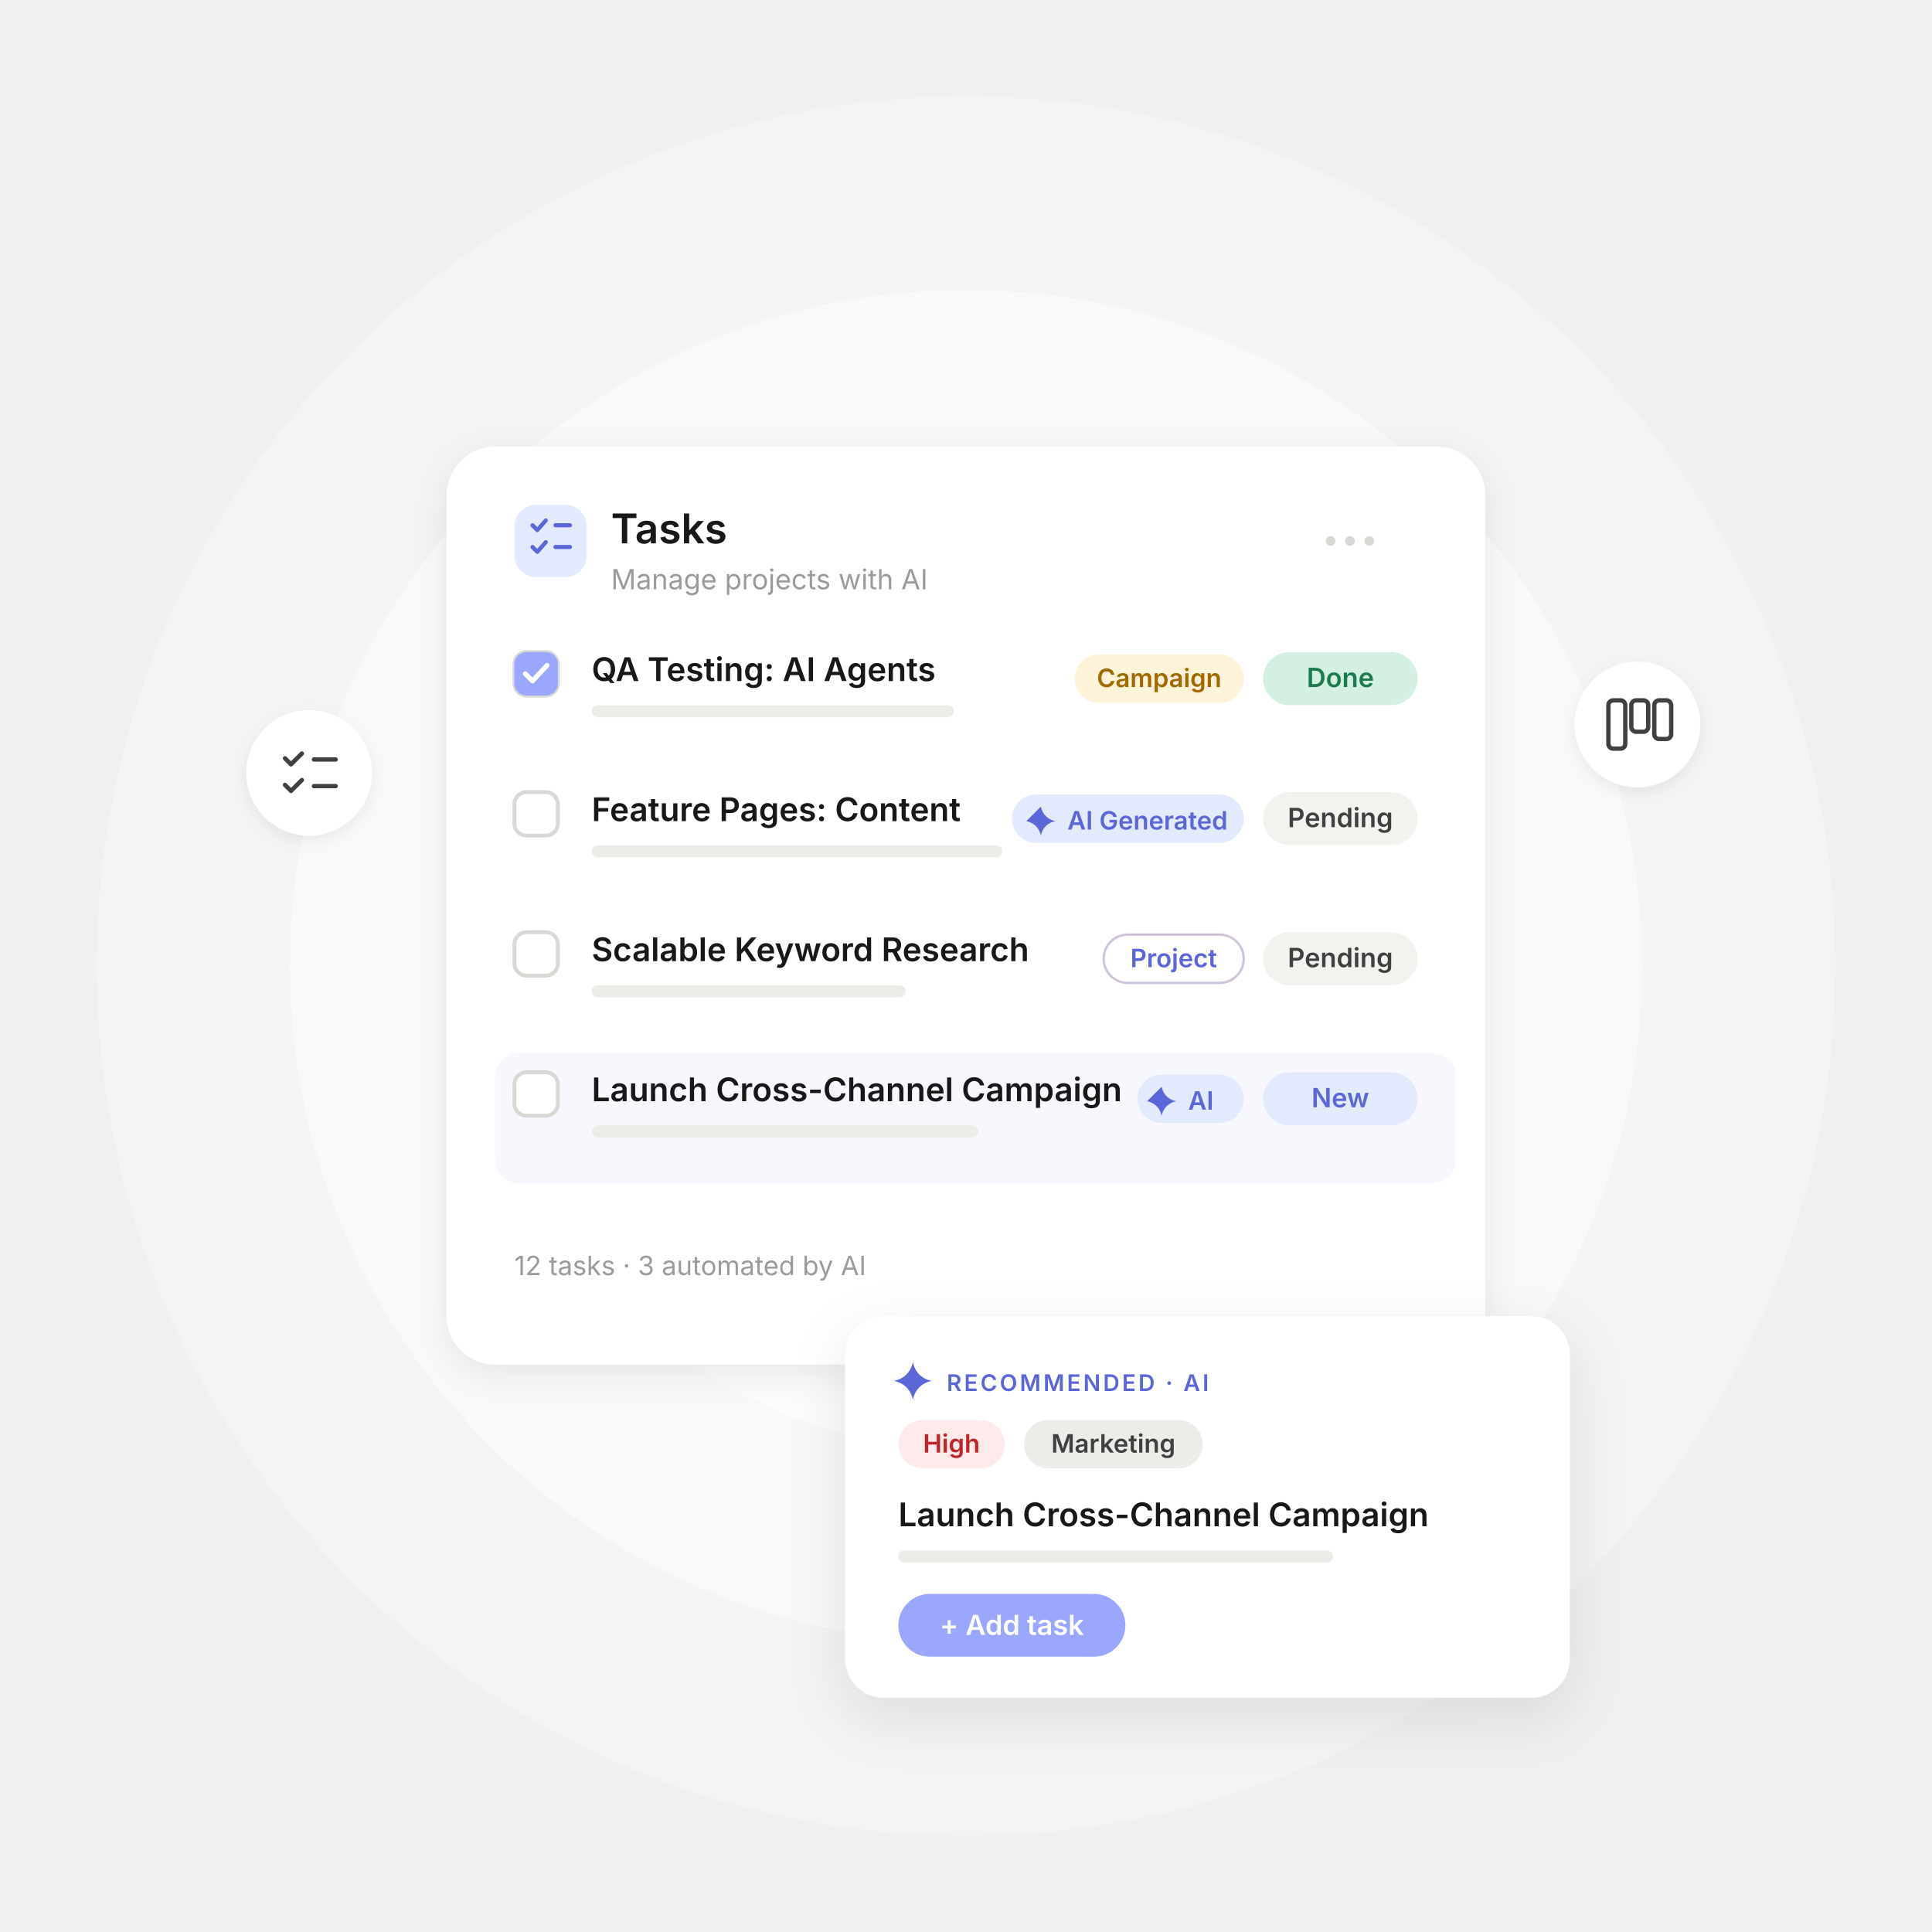
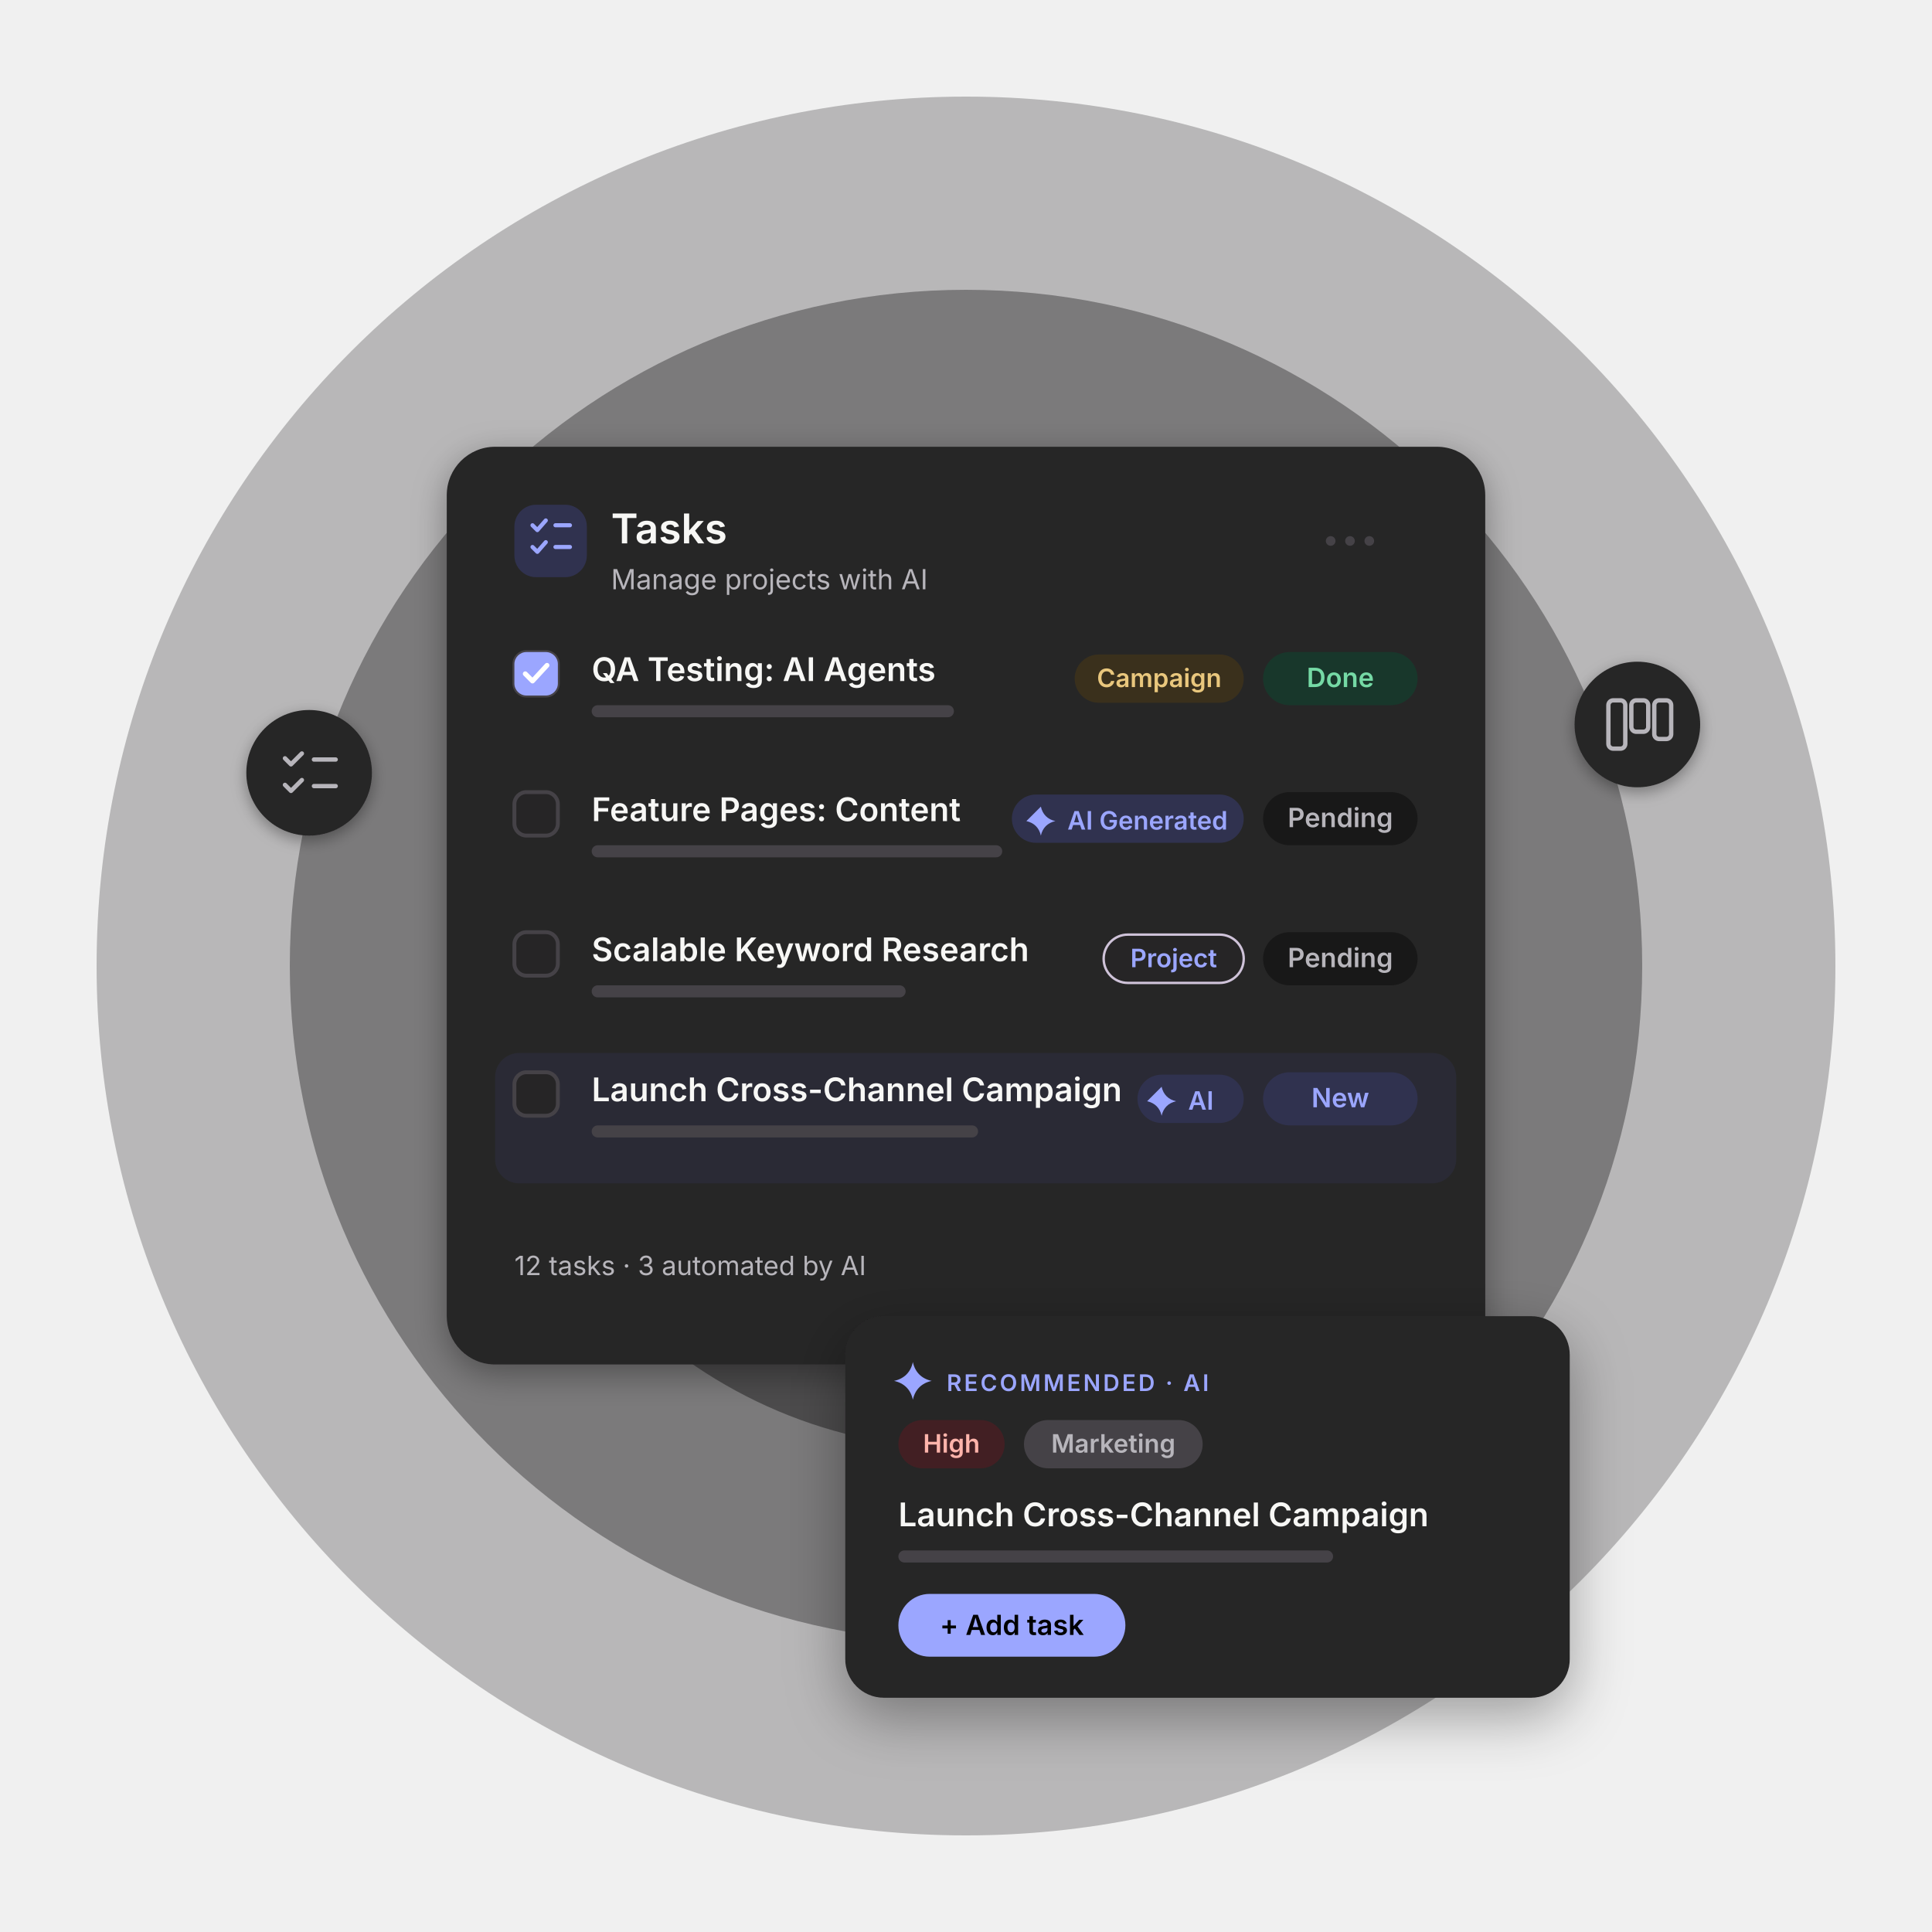
<svg xmlns="http://www.w3.org/2000/svg" viewBox="0 0 800 800" preserveAspectRatio="xMidYMid meet" fill="none" font-family="Geist, Inter, -apple-system, 'Segoe UI', sans-serif" role="img" aria-label="AI Tasks — manage projects with AI, automated statuses and AI-recommended next tasks">
  <defs>
    <filter id="shadowMd" x="-30%" y="-30%" width="160%" height="160%">
      <feDropShadow dx="0" dy="4" stdDeviation="7" flood-color="#181818" flood-opacity="0.08" />
    </filter>
    <filter id="shadowLg" x="-40%" y="-40%" width="180%" height="180%">
      <feDropShadow dx="0" dy="8" stdDeviation="12" flood-color="#181818" flood-opacity="0.10" />
    </filter>
    <filter id="shadowSm" x="-40%" y="-40%" width="180%" height="180%">
      <feDropShadow dx="0" dy="2" stdDeviation="3" flood-color="#181818" flood-opacity="0.07" />
    </filter>
  </defs>
  <style>
+ /* Website dark palette. Keep this branch-local skin separate from the
+        shared light mockup sources; geometry, media and timing stay intact. */
+     svg { color-scheme: dark; }
+     rect[fill="#FFFFFF"], circle[fill="#FFFFFF"], ellipse[fill="#FFFFFF"],
+     rect[fill="#F7F7F5"], circle[fill="#F7F7F5"] { fill: #262526; }
+     [fill="#F2F2EF"], [fill="#F3F3F0"], [fill="#F5F5F2"] { fill: #181818; }
+     [fill="#ECECE9"], [fill="#D8D8D4"], [fill="#DBDBD7"],
+     [fill="#E8E8E4"], [fill="#DCDCD8"] { fill: #454247; }
+     [stroke="#ECECE9"], [stroke="#DBDBD7"], [stroke="#D8D8D4"],
+     [stroke="#E8E8E4"] { stroke: #454247; }
+     [fill="#181818"] { fill: #F7F7F5; }
+     text[fill="#FFFFFF"] { fill: #000000; }
+     [stroke="#181818"] { stroke: #F7F7F5; }
+     [fill="#404040"], [fill="#9B9B9B"] { fill: #B7B5BB; }
+     [stroke="#404040"], [stroke="#9B9B9B"] { stroke: #B7B5BB; }
+     [fill="#E4EAFD"], [fill="#EDF1FE"], [fill="#EBEEFE"] { fill: #30324F; }
+     [fill="#5B67D8"] { fill: #9BA6FF; }
+     [stroke="#5B67D8"] { stroke: #9BA6FF; }
+     [fill="#D4F0E3"], [fill="#E8F5EE"] { fill: #18372B; }
+     [fill="#DEDEDA"], [fill="#DEDEDa"] { fill: #454247; }
+     [fill="#FEF3D8"] { fill: #3A301C; }
+     [fill="#A06A00"] { fill: #E9C77D; }
+     [fill="#FDEAEA"] { fill: #421F23; }
+     [fill="#C0252A"] { fill: #FFB4AB; }
+     [fill="#1E7A4F"], [fill="#3DAA74"] { fill: #75D9A5; }
+     [stroke="#1E7A4F"], [stroke="#3DAA74"] { stroke: #75D9A5; }
+     [flood-color="#181818"] { flood-color: #000000; flood-opacity: 0.35; }
    .a { animation-duration: 10s; animation-iteration-count: infinite; animation-timing-function: linear; }

    @keyframes haloIn { 0% {opacity:0} 8% {opacity:1} 96% {opacity:1} 100% {opacity:0} }
    .halo { animation-name: haloIn; }

    @keyframes cardIn {
      0%, 3% { opacity:0; transform: translateY(18px) scale(0.965); }
      8.5%   { opacity:1; transform: translateY(-2px) scale(1.006); }
      11%    { transform: translateY(0) scale(1); }
      96%    { opacity:1; transform: none; }
      100%   { opacity:0; transform: none; }
    }
    .card { animation-name: cardIn; transform-box: fill-box; transform-origin: center; }

    @keyframes rowIn1 { 0%,8%  {opacity:0; transform:translateY(10px)} 13% {opacity:1; transform:translateY(0)} 100% {opacity:1} }
    @keyframes rowIn2 { 0%,10% {opacity:0; transform:translateY(10px)} 15% {opacity:1; transform:translateY(0)} 100% {opacity:1} }
    @keyframes rowIn3 { 0%,12% {opacity:0; transform:translateY(10px)} 17% {opacity:1; transform:translateY(0)} 100% {opacity:1} }
    .row1{animation-name:rowIn1}.row2{animation-name:rowIn2}.row3{animation-name:rowIn3}

    @keyframes sideIn1 { 0%,14% {opacity:0; transform:scale(0)} 17% {opacity:1; transform:scale(1.1)} 19% {transform:scale(1)} 96% {opacity:1; transform:scale(1)} 100% {opacity:0; transform:scale(1)} }
    @keyframes sideIn2 { 0%,16% {opacity:0; transform:scale(0)} 19% {opacity:1; transform:scale(1.1)} 21% {transform:scale(1)} 96% {opacity:1; transform:scale(1)} 100% {opacity:0; transform:scale(1)} }
    .side1{animation-name:sideIn1; transform-box:fill-box; transform-origin:center}
    .side2{animation-name:sideIn2; transform-box:fill-box; transform-origin:center}

    @keyframes floatY { 0%{transform:translateY(0)} 50%{transform:translateY(-4px)} 100%{transform:translateY(0)} }
    .floatB { animation: floatY 5.4s ease-in-out infinite; animation-delay: -2.2s; }
    .floatC { animation: floatY 5s ease-in-out infinite; animation-delay: -1.1s; }

    /* Beat 1: AI writes row-2 description */
    @keyframes descWrite { 0%,22% {transform:scaleX(0)} 30% {transform:scaleX(1)} 100% {transform:scaleX(1)} }
    .descBar { animation-name: descWrite; transform-box: fill-box; transform-origin: 0% 50%; }
    @keyframes writeSpark {
      0%,22% {opacity:0}
      24% {opacity:1} 26% {opacity:0.35} 28% {opacity:1}
      30.5%,100% {opacity:0}
    }
    .writeSpark { animation-name: writeSpark; }
    @keyframes aiBadgeIn { 0%,30% {opacity:0; transform:scale(0)} 32.5% {opacity:1; transform:scale(1.15)} 34% {transform:scale(1)} 100% {opacity:1; transform:scale(1)} }
    .aiBadge { animation-name: aiBadgeIn; transform-box: fill-box; transform-origin: center; }

    /* Beat 2: automation completes row 1 */
    @keyframes tickIn { 0%,37% {opacity:0; transform:scale(0)} 39.5% {opacity:1; transform:scale(1.2)} 41% {transform:scale(1)} 100% {opacity:1; transform:scale(1)} }
    .tick { animation-name: tickIn; transform-box: fill-box; transform-origin: center; }
    @keyframes pendOut { 0%,8% {opacity:0} 13% {opacity:1} 41% {opacity:1} 43.5%,100% {opacity:0} }
    @keyframes doneIn  { 0%,42.5% {opacity:0; transform:scale(0.7)} 44.5% {opacity:1; transform:scale(1.12)} 46% {transform:scale(1)} 100% {opacity:1; transform:scale(1)} }
    .pend1 { animation-name: pendOut; }
    .done1 { animation-name: doneIn; transform-box: fill-box; transform-origin: center; }

    /* Beat 3: recommended card arrives */
    @keyframes recIn { 0%,48% {opacity:0; transform:translateY(26px)} 53.5% {opacity:1; transform:translateY(-3px)} 55.5% {transform:translateY(0)} 96% {opacity:1} 100% {opacity:0} }
    .rec { animation-name: recIn; }
    @keyframes recBadge1 { 0%,55% {opacity:0; transform:scale(0)} 57.5% {opacity:1; transform:scale(1.15)} 59% {transform:scale(1)} 100% {opacity:1; transform:scale(1)} }
    @keyframes recBadge2 { 0%,57% {opacity:0; transform:scale(0)} 59.5% {opacity:1; transform:scale(1.15)} 61% {transform:scale(1)} 100% {opacity:1; transform:scale(1)} }
    .recB1{animation-name:recBadge1; transform-box:fill-box; transform-origin:center}
    .recB2{animation-name:recBadge2; transform-box:fill-box; transform-origin:center}

    /* Beat 4: add task click, dot, new row */
    @keyframes addClick {
      0%, 62% { transform: scale(1); }
      63.2%   { transform: scale(0.92); }
      64.5%   { transform: scale(1); }
      100%    { transform: scale(1); }
    }
    .addBtn { animation-name: addClick; transform-box: fill-box; transform-origin: center; }
    @keyframes clickRipple {
      0%, 62.8% { opacity: 0; transform: scale(0.5); }
      63.5%     { opacity: 0.7; transform: scale(0.8); }
      67%       { opacity: 0; transform: scale(1.5); }
      100%      { opacity: 0; transform: scale(1.5); }
    }
    .ripple { animation-name: clickRipple; transform-box: fill-box; transform-origin: center; }

    @keyframes linkIn { 0%,64% {opacity:0} 67% {opacity:0.9} 96% {opacity:0.9} 100% {opacity:0} }
    .links { animation-name: linkIn; }
    @keyframes dotV { 0%,65.6% {opacity:0} 67% {opacity:1} 70.6% {opacity:1} 72%,100% {opacity:0} }
    .dot { animation-name: dotV; }

    @keyframes row4In { 0%,71.5% {opacity:0; transform:translateY(8px)} 76% {opacity:1; transform:translateY(0)} 100% {opacity:1} }
    .row4 { animation-name: row4In; }
    @keyframes tintFlash {
      0%,71.5% {opacity:0}
      74%      {opacity:0.85}
      80%      {opacity:0.35}
      100%     {opacity:0.35}
    }
    .tint { animation-name: tintFlash; }
    @keyframes newIn { 0%,76% {opacity:0; transform:scale(0)} 78.5% {opacity:1; transform:scale(1.15)} 80% {transform:scale(1)} 100% {opacity:1; transform:scale(1)} }
    .newPill { animation-name: newIn; transform-box: fill-box; transform-origin: center; }

    @keyframes cap1 { 0%,16% {opacity:0} 20% {opacity:1} 74% {opacity:1} 76.5%,100% {opacity:0} }
    @keyframes cap2 { 0%,76.5% {opacity:0} 79% {opacity:1} 100% {opacity:1} }
    .cap1{animation-name:cap1}.cap2{animation-name:cap2}

    @keyframes twinkle { 0%,100% {transform:scale(1) rotate(0deg)} 50% {transform:scale(1.18) rotate(12deg)} }
    .sparkle { animation: twinkle 2.6s ease-in-out infinite; transform-box: fill-box; transform-origin: center; }

    @media (prefers-reduced-motion: reduce) {
      * { animation: none !important; }
    }
  </style>
  <g class="a halo">
    <circle cx="400" cy="400" r="360" fill="#FFFFFF" opacity="0.28" />
    <circle cx="400" cy="400" r="280" fill="#FFFFFF" opacity="0.42" />
    <circle cx="400" cy="400" r="200" fill="#FFFFFF" opacity="0.55" />
  </g>
  <g class="a links" stroke="#CFC3D9" stroke-width="1.6" stroke-dasharray="1 6" stroke-linecap="round" fill="none">
    <path d="M 385 548 C 345 528, 305 505, 282 474" />
  </g>
  <g class="a card">
    <g filter="url(#shadowMd)">
      <rect x="185" y="185" width="430" height="380" rx="20" fill="#FFFFFF" />
    </g>
    <rect x="213" y="209" width="30" height="30" rx="9" fill="#E4EAFD" />
    <g stroke="#5B67D8" stroke-width="1.7" stroke-linecap="round" stroke-linejoin="round" fill="none">
      <path d="M 220.5 217.5 L 222.5 219.5 L 226 215.5" />
      <line x1="230" y1="217.5" x2="236" y2="217.5" />
      <path d="M 220.5 226.5 L 222.5 228.5 L 226 224.5" />
      <line x1="230" y1="226.5" x2="236" y2="226.5" />
    </g>
    <text x="253" y="225" font-size="17" font-weight="600" fill="#181818">Tasks</text>
    <text x="253" y="244" font-size="11.5" fill="#9B9B9B">Manage projects with AI</text>
    <g fill="#D8D8D4">
      <circle cx="551" cy="224" r="2" />
      <circle cx="559" cy="224" r="2" />
      <circle cx="567" cy="224" r="2" />
    </g>
    <g class="a row1">
      <rect x="213" y="270" width="18" height="18" rx="5" fill="#FFFFFF" stroke="#D8D8D4" stroke-width="1.6" />
      <g class="a tick">
        <rect x="213" y="270" width="18" height="18" rx="5" fill="#9BA6FF" />
        <path d="M 217.5 279 L 220.5 282 L 226.5 275.5" stroke="#FFFFFF" stroke-width="2" stroke-linecap="round" stroke-linejoin="round" fill="none" />
      </g>
      <text x="245" y="282" font-size="13.5" font-weight="600" fill="#181818">QA Testing: AI Agents</text>
      <rect x="245" y="292" width="150" height="5" rx="2.5" fill="#ECECE9" />
      <rect x="445" y="271" width="70" height="20" rx="10" fill="#FEF3D8" />
      <text x="480" y="284.5" font-size="10.5" font-weight="600" fill="#A06A00" text-anchor="middle">Campaign</text>
      <g class="a pend1" opacity="0">
        <rect x="523" y="270" width="64" height="22" rx="11" fill="#F2F2EF" />
        <text x="555" y="284.5" font-size="11" font-weight="600" fill="#404040" text-anchor="middle">Pending</text>
      </g>
      <g class="a done1">
        <rect x="523" y="270" width="64" height="22" rx="11" fill="#D4F0E3" />
        <text x="555" y="284.5" font-size="11" font-weight="600" fill="#1E7A4F" text-anchor="middle">Done</text>
      </g>
    </g>
    <g class="a row2">
      <rect x="213" y="328" width="18" height="18" rx="5" fill="#FFFFFF" stroke="#D8D8D4" stroke-width="1.6" />
      <text x="245" y="340" font-size="13.5" font-weight="600" fill="#181818">Feature Pages: Content</text>
      <rect class="a descBar" x="245" y="350" width="170" height="5" rx="2.5" fill="#ECECE9" />
      <path class="a writeSpark" opacity="0" d="M 424 346 C 424.8 349.6, 427.1 351.9, 430.7 352.7 C 427.1 353.5, 424.8 355.8, 424 359.4 C 423.2 355.8, 420.9 353.5, 417.3 352.7 C 420.9 351.9, 423.2 349.6, 424 346 Z" fill="#9BA6FF" />
      <g class="a aiBadge">
        <rect x="419" y="329" width="96" height="20" rx="10" fill="#E4EAFD" />
        <path d="M 431 334 C 431.7 337.2, 433.8 339.3, 437 340 C 433.8 340.7, 431.7 342.8, 431 346 C 430.3 342.8, 428.2 340.7, 425 340 Z" fill="#5B67D8" />
        <text x="442" y="343.5" font-size="10.5" font-weight="600" fill="#5B67D8">AI Generated</text>
      </g>
      <rect x="523" y="328" width="64" height="22" rx="11" fill="#F2F2EF" />
      <text x="555" y="342.5" font-size="11" font-weight="600" fill="#404040" text-anchor="middle">Pending</text>
    </g>
    <g class="a row3">
      <rect x="213" y="386" width="18" height="18" rx="5" fill="#FFFFFF" stroke="#D8D8D4" stroke-width="1.6" />
      <text x="245" y="398" font-size="13.5" font-weight="600" fill="#181818">Scalable Keyword Research</text>
      <rect x="245" y="408" width="130" height="5" rx="2.5" fill="#ECECE9" />
      <rect x="457" y="387" width="58" height="20" rx="10" fill="#FFFFFF" stroke="#CFC3D9" stroke-width="1" />
      <text x="486" y="400.5" font-size="10.5" font-weight="600" fill="#5B67D8" text-anchor="middle">Project</text>
      <rect x="523" y="386" width="64" height="22" rx="11" fill="#F2F2EF" />
      <text x="555" y="400.5" font-size="11" font-weight="600" fill="#404040" text-anchor="middle">Pending</text>
    </g>
    <rect class="a tint" x="205" y="436" width="398" height="54" rx="10" fill="#E4EAFD" opacity="0.35" />
    <g class="a row4">
      <rect x="213" y="444" width="18" height="18" rx="5" fill="#FFFFFF" stroke="#D8D8D4" stroke-width="1.6" />
      <text x="245" y="456" font-size="13.5" font-weight="600" fill="#181818">Launch Cross-Channel Campaign</text>
      <rect x="245" y="466" width="160" height="5" rx="2.5" fill="#ECECE9" />
      <rect x="471" y="445" width="44" height="20" rx="10" fill="#E4EAFD" />
      <path d="M 481 450 C 481.7 453.2, 483.8 455.3, 487 456 C 483.8 456.7, 481.7 458.8, 481 462 C 480.3 458.8, 478.2 456.7, 475 456 Z" fill="#5B67D8" />
      <text x="492" y="459.5" font-size="10.5" font-weight="600" fill="#5B67D8">AI</text>
      <g class="a newPill">
        <rect x="523" y="444" width="64" height="22" rx="11" fill="#E4EAFD" />
        <text x="555" y="458.5" font-size="11" font-weight="600" fill="#5B67D8" text-anchor="middle">New</text>
      </g>
    </g>
    <g class="a cap1" opacity="0">
      <text x="213" y="528" font-size="11" fill="#9B9B9B">11 tasks · 3 automated by AI</text>
    </g>
    <g class="a cap2">
      <text x="213" y="528" font-size="11" fill="#9B9B9B">12 tasks · 3 automated by AI</text>
    </g>
  </g>
  <circle class="a dot" r="4.5" fill="#9BA6FF" opacity="0">
    <animateMotion dur="10s" repeatCount="indefinite" calcMode="linear" keyPoints="1;1;0;0" keyTimes="0;0.66;0.715;1" path="M 385 548 C 345 528, 305 505, 282 474" />
  </circle>
  <g class="a side1">
    <g class="floatB">
      <g filter="url(#shadowSm)">
        <circle cx="128" cy="320" r="26" fill="#FFFFFF" />
      </g>
      <g stroke="#404040" stroke-width="1.8" stroke-linecap="round" stroke-linejoin="round" fill="none">
        <path d="M 118 314 L 120.5 316.5 L 125 312" />
        <line x1="130" y1="314.5" x2="139" y2="314.5" />
        <path d="M 118 325 L 120.5 327.5 L 125 323" />
        <line x1="130" y1="325.5" x2="139" y2="325.5" />
      </g>
    </g>
  </g>
  <g class="a side2">
    <g class="floatC">
      <g filter="url(#shadowSm)">
        <circle cx="678" cy="300" r="26" fill="#FFFFFF" />
      </g>
      <g stroke="#404040" stroke-width="1.8" stroke-linecap="round" fill="none">
        <rect x="666" y="290" width="7" height="20" rx="2" />
        <rect x="675.5" y="290" width="7" height="13" rx="2" />
        <rect x="685" y="290" width="7" height="16" rx="2" />
      </g>
    </g>
  </g>
  <g class="a rec">
    <g filter="url(#shadowLg)">
      <rect x="350" y="545" width="300" height="158" rx="16" fill="#FFFFFF" />
    </g>
    <g class="sparkle">
      <path d="M 378 564 C 378.9 568.2, 381.6 570.9, 385.8 571.8 C 381.6 572.7, 378.9 575.4, 378 579.6 C 377.1 575.4, 374.4 572.7, 370.2 571.8 C 374.4 570.9, 377.1 568.2, 378 564 Z" fill="#5B67D8" />
    </g>
    <text x="392" y="576" font-size="9.5" font-weight="600" letter-spacing="1" fill="#5B67D8">RECOMMENDED · AI</text>
    <g class="a recB1">
      <rect x="372" y="588" width="44" height="20" rx="10" fill="#FDEAEA" />
      <text x="394" y="601.5" font-size="10.5" font-weight="600" fill="#C0252A" text-anchor="middle">High</text>
    </g>
    <g class="a recB2">
      <rect x="424" y="588" width="74" height="20" rx="10" fill="#ECECE9" />
      <text x="461" y="601.5" font-size="10.5" font-weight="600" fill="#404040" text-anchor="middle">Marketing</text>
    </g>
    <text x="372" y="632" font-size="13.5" font-weight="600" fill="#181818">Launch Cross-Channel Campaign</text>
    <rect x="372" y="642" width="180" height="5" rx="2.5" fill="#ECECE9" />
    <circle class="a ripple" cx="419" cy="673" r="24" stroke="#9BA6FF" stroke-width="2" fill="none" opacity="0" />
    <g class="a addBtn">
      <rect x="372" y="660" width="94" height="26" rx="13" fill="#9BA6FF" />
      <text x="419" y="677" font-size="11.5" font-weight="600" fill="#FFFFFF" text-anchor="middle">+ Add task</text>
    </g>
  </g>
</svg>
